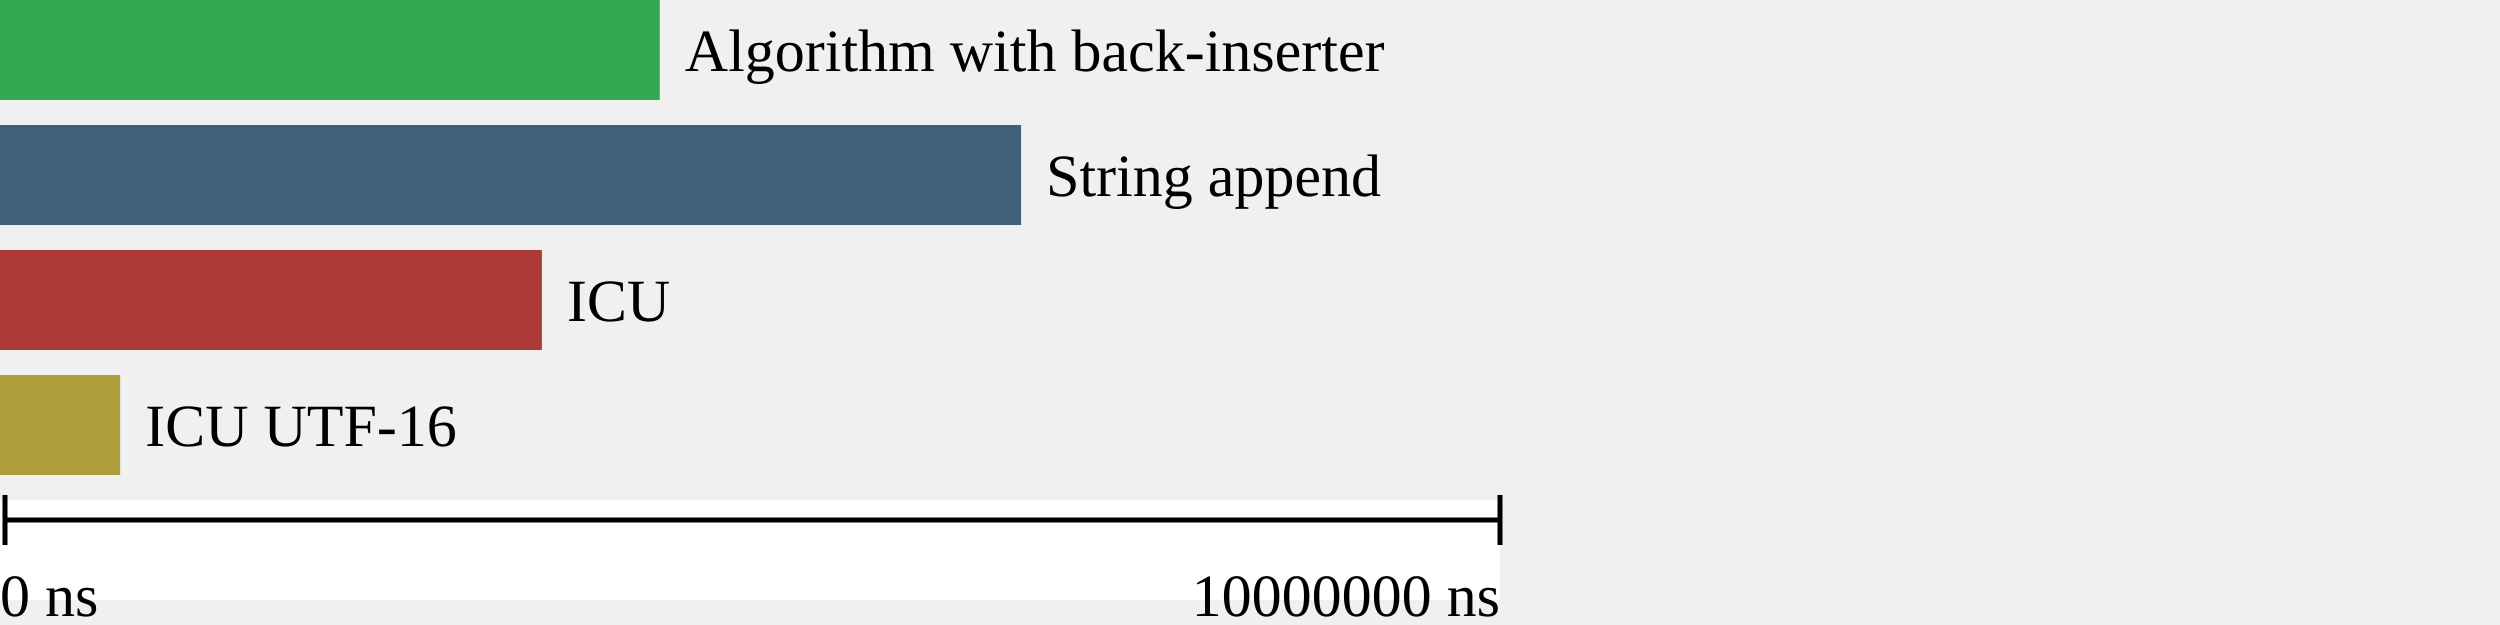
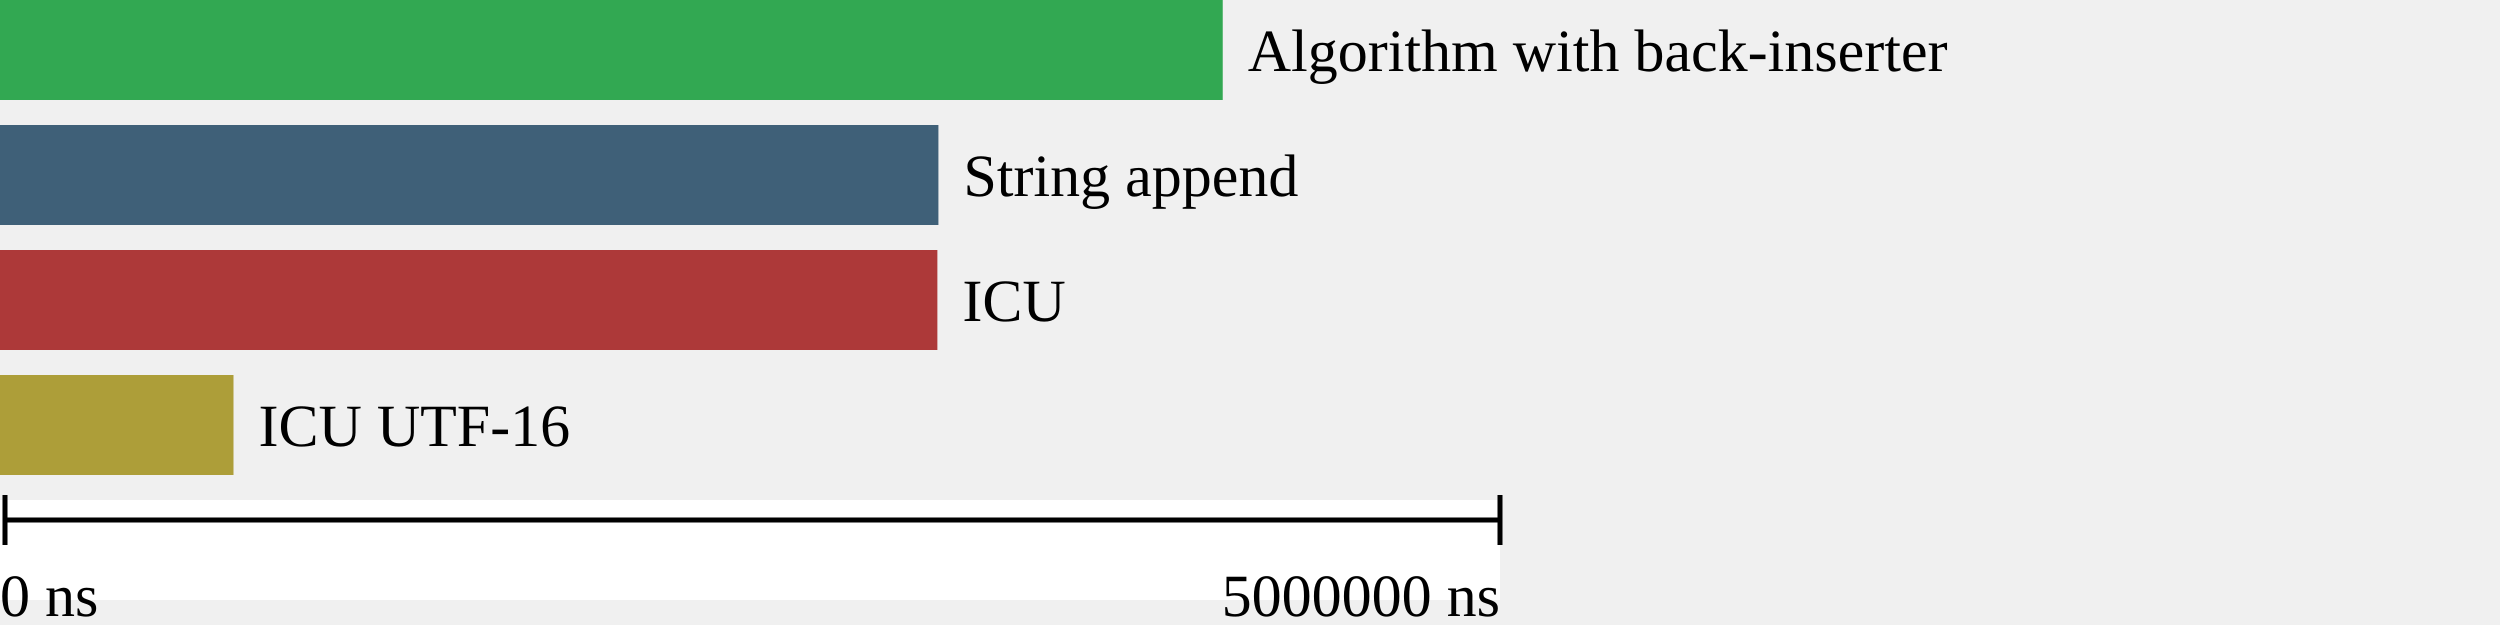
<svg xmlns="http://www.w3.org/2000/svg" version="1.1" width="500" height="125">
-   <rect width="131.951" height="20" y="0" fill="#32a852" />
-   <text x="136.951" y="10.0" dy=".35em" fill="black">Algorithm with back-inserter</text>
-   <rect width="204.211" height="20" y="25" fill="#3f6078" />
-   <text x="209.211" y="35.0" dy=".35em" fill="black">String append</text>
-   <rect width="108.377" height="20" y="50" fill="#ad3939" />
-   <text x="113.377" y="60.0" dy=".35em" fill="black">ICU</text>
-   <rect width="24.031" height="20" y="75" fill="#ad9e39" />
-   <text x="29.031" y="85.0" dy=".35em" fill="black">ICU UTF-16</text>
+   <rect width="244.547" height="20" y="0" fill="#32a852" />
+   <text x="249.547" y="10.0" dy=".35em" fill="black">Algorithm with back-inserter</text>
+   <rect width="187.683" height="20" y="25" fill="#3f6078" />
+   <text x="192.683" y="35.0" dy=".35em" fill="black">String append</text>
+   <rect width="187.476" height="20" y="50" fill="#ad3939" />
+   <text x="192.476" y="60.0" dy=".35em" fill="black">ICU</text>
+   <rect width="46.7" height="20" y="75" fill="#ad9e39" />
+   <text x="51.7" y="85.0" dy=".35em" fill="black">ICU UTF-16</text>
  <rect width="300" height="20" y="100" fill="white" />
  <line x1="1" y1="104" x2="300" y2="104" stroke="black" fill="black" />
  <line x1="1" y1="99" x2="1" y2="109" stroke="black" fill="black" />
  <line x1="300" y1="99" x2="300" y2="109" stroke="black" fill="black" />
  <text x="0" y="119.0" dy=".35em" fill="black">0 ns</text>
-   <text x="300" y="119.0" dy=".35em" text-anchor="end" fill="black">10000000 ns</text>
+   <text x="300" y="119.0" dy=".35em" text-anchor="end" fill="black">5000000 ns</text>
</svg>
